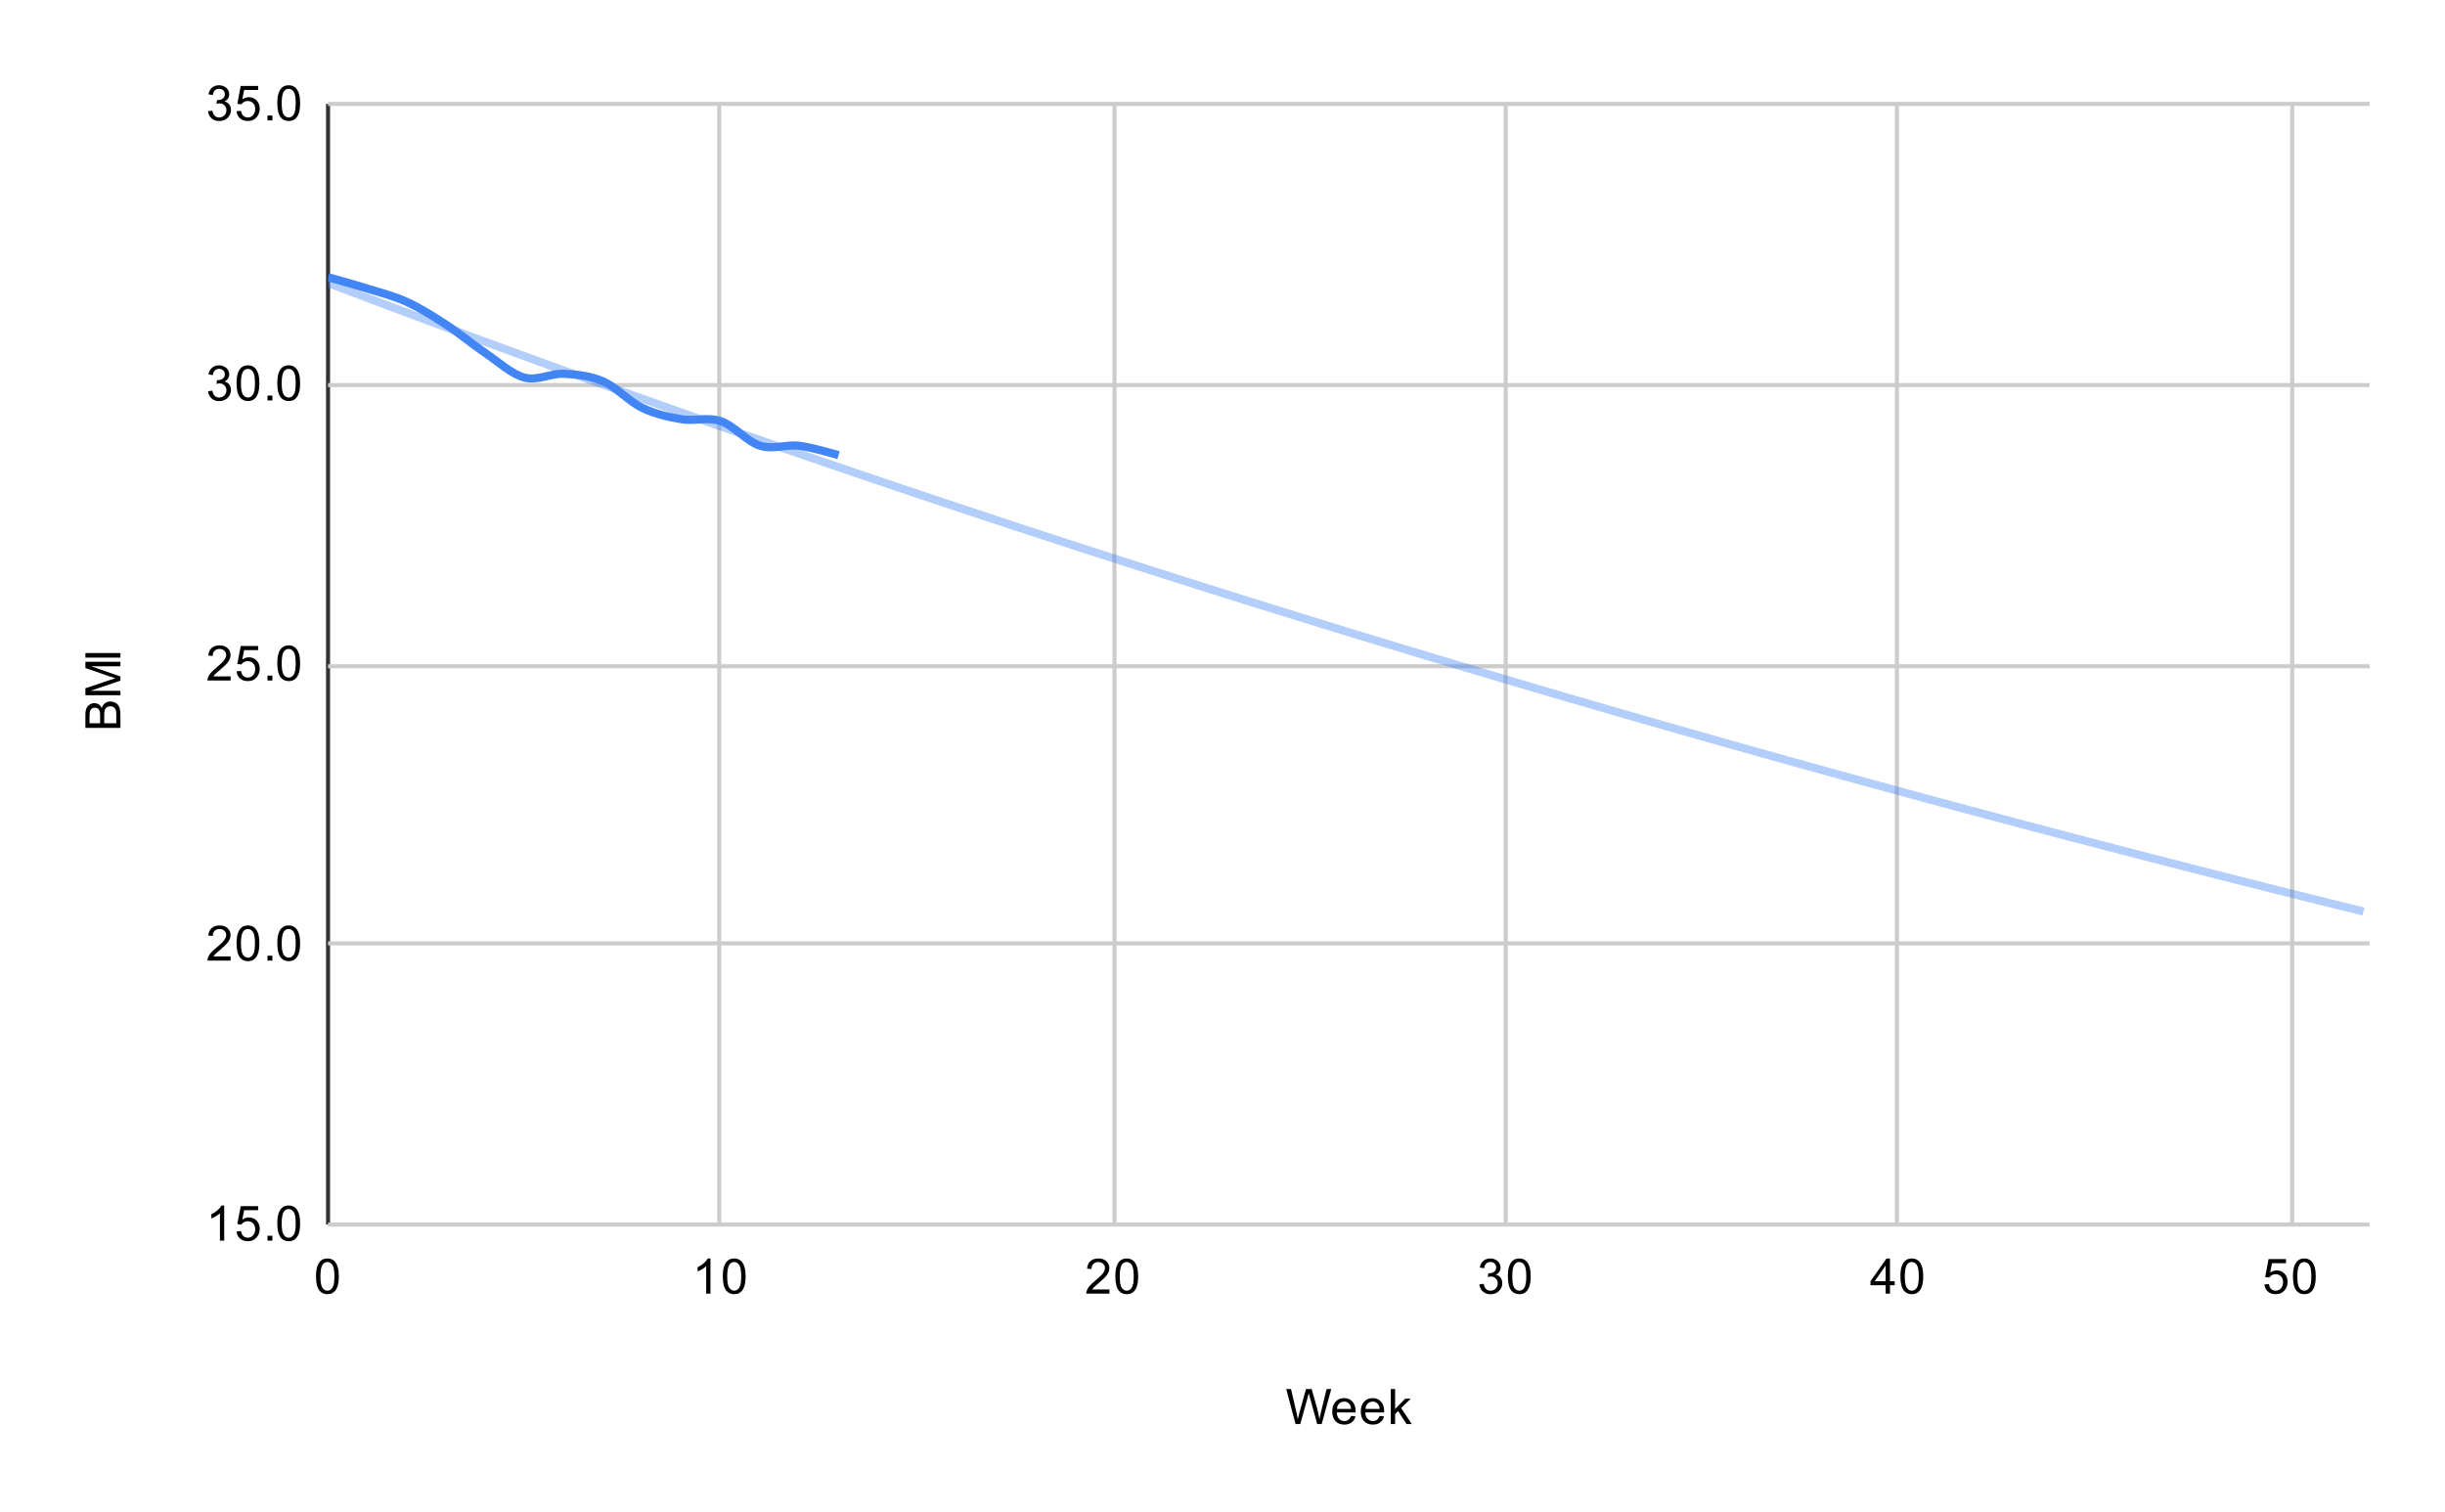
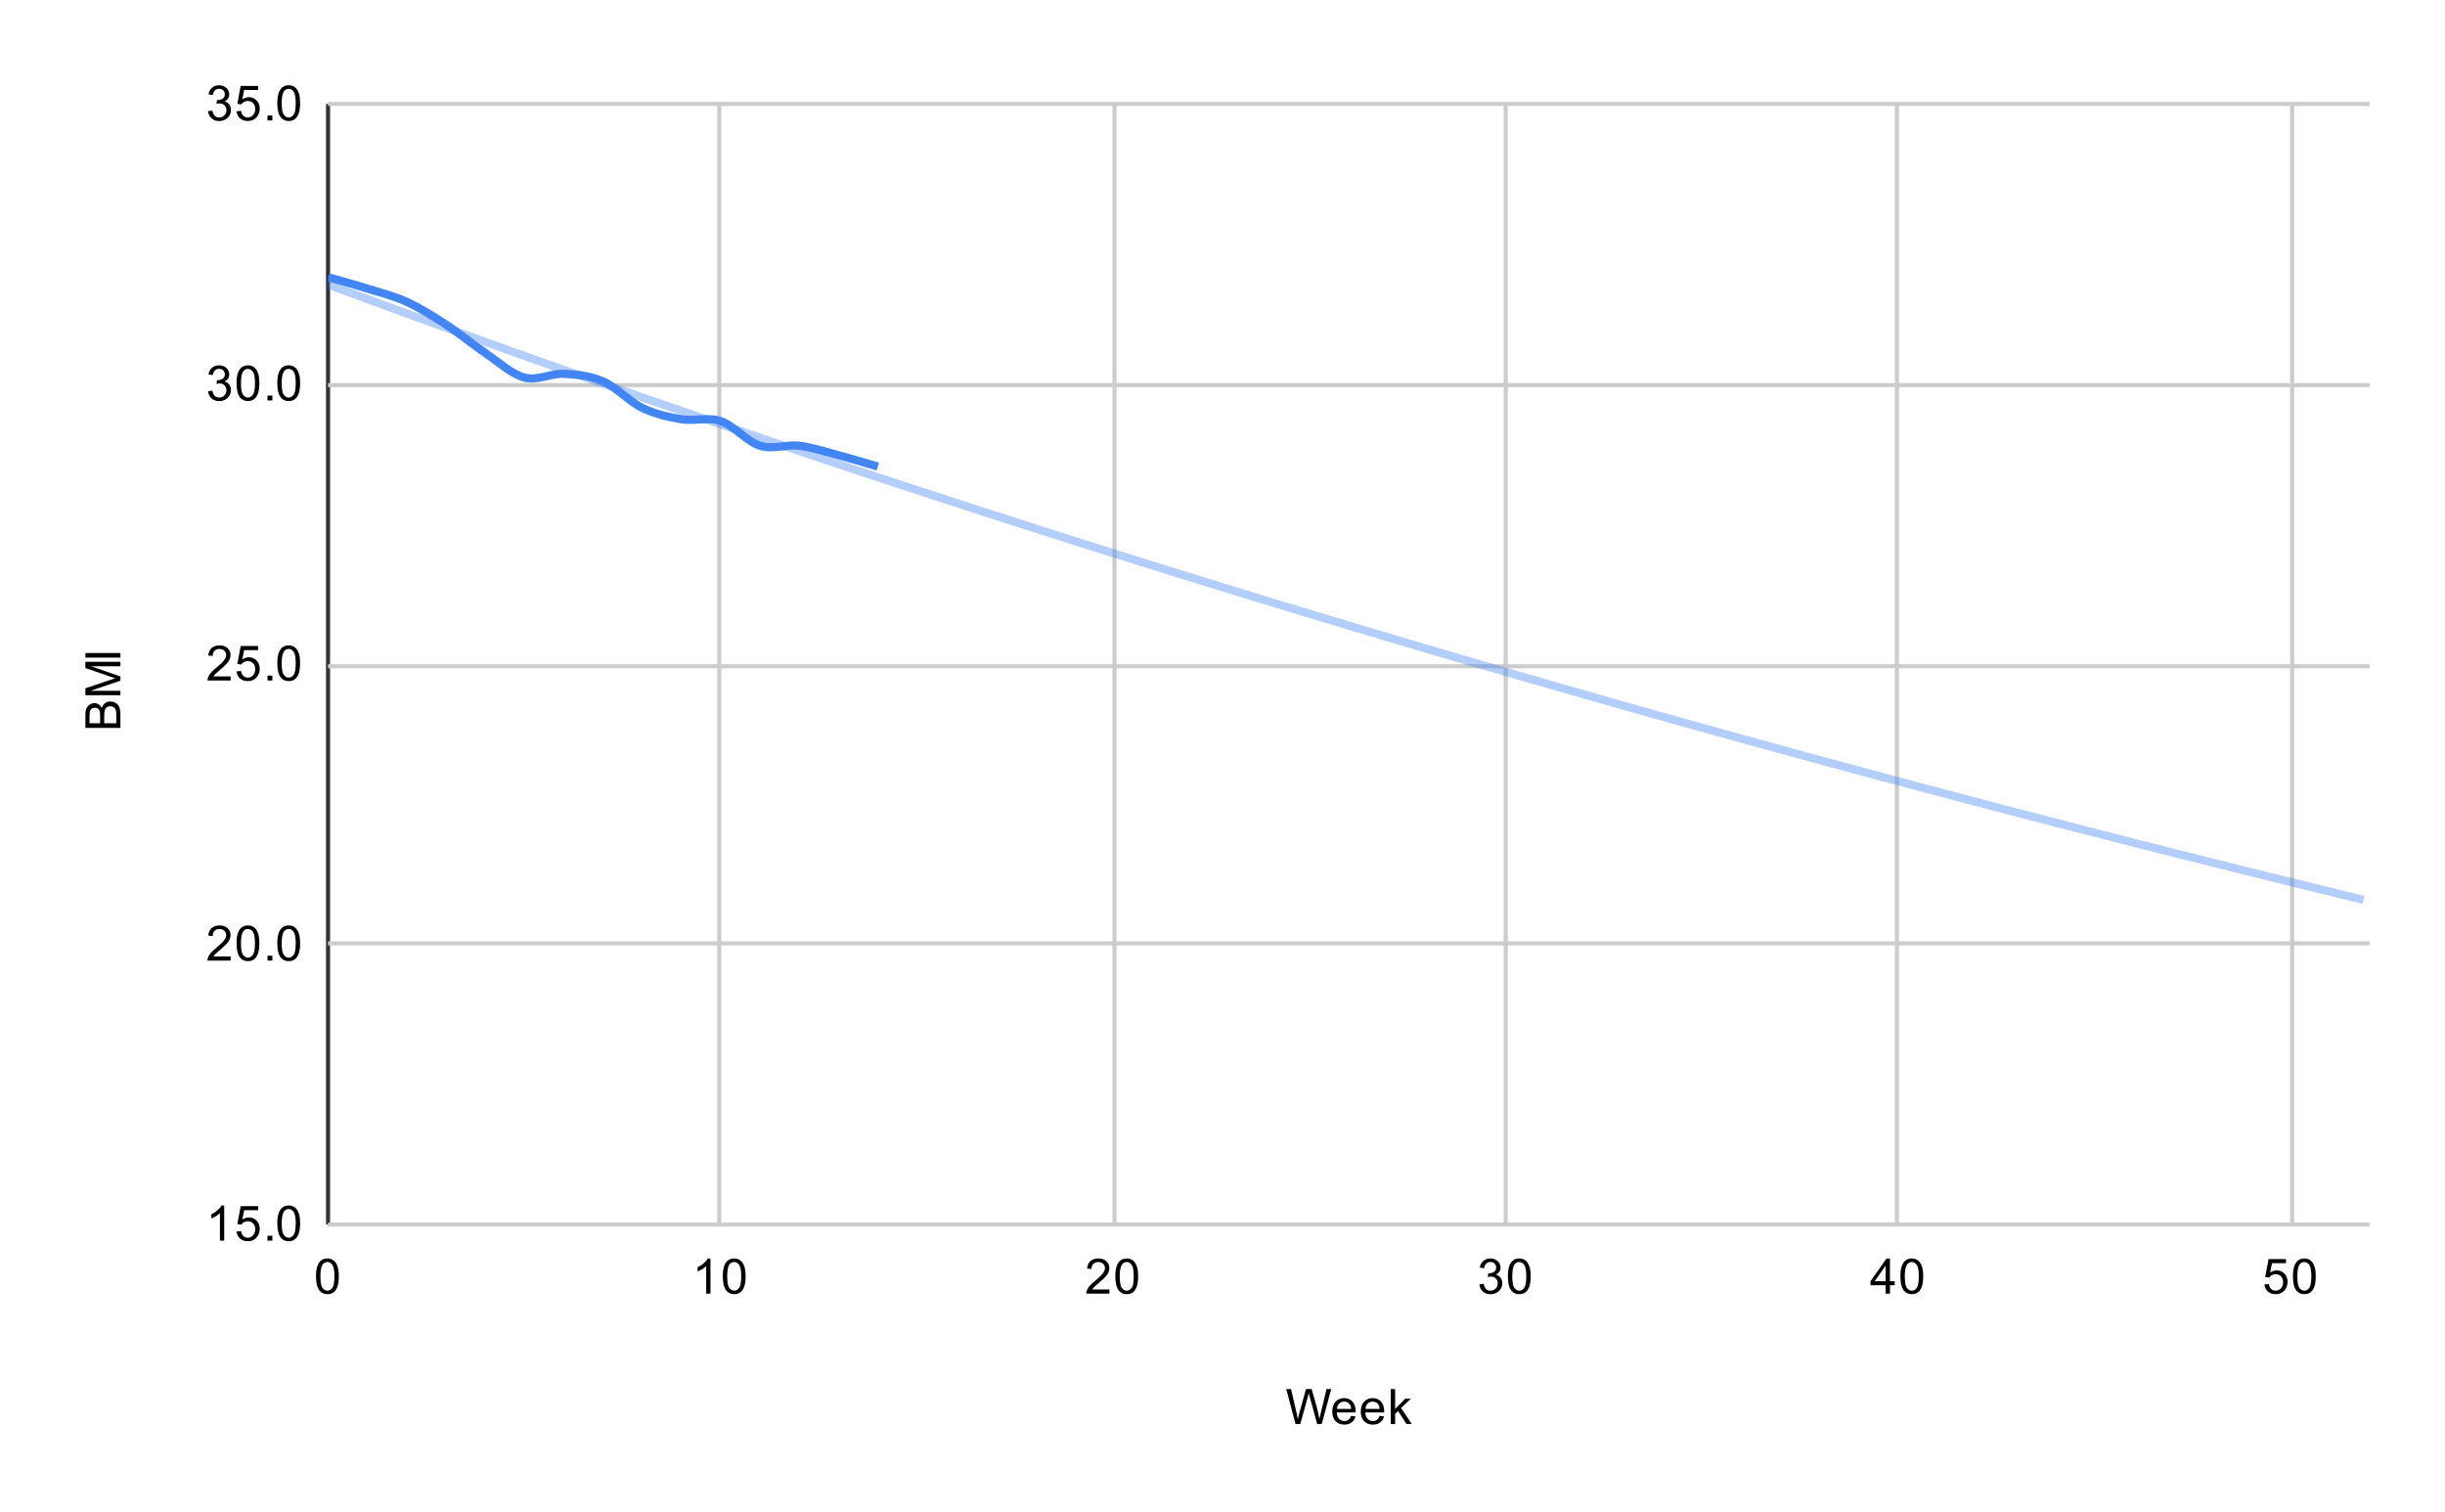
<svg xmlns="http://www.w3.org/2000/svg" version="1.1" viewBox="0.0 0.0 600.0 371.0" fill="none" stroke="none" stroke-linecap="square" stroke-miterlimit="10" width="600" height="371">
  <path fill="#ffffff" d="M0 0L600.0 0L600.0 371.0L0 371.0L0 0Z" fill-rule="nonzero" />
  <path stroke="#333333" stroke-width="1.0" stroke-linecap="butt" d="M80.5 25.5L80.5 300.5" fill-rule="nonzero" />
  <path stroke="#cccccc" stroke-width="1.0" stroke-linecap="butt" d="M176.5 25.5L176.5 300.5" fill-rule="nonzero" />
  <path stroke="#cccccc" stroke-width="1.0" stroke-linecap="butt" d="M273.5 25.5L273.5 300.5" fill-rule="nonzero" />
  <path stroke="#cccccc" stroke-width="1.0" stroke-linecap="butt" d="M369.5 25.5L369.5 300.5" fill-rule="nonzero" />
  <path stroke="#cccccc" stroke-width="1.0" stroke-linecap="butt" d="M465.5 25.5L465.5 300.5" fill-rule="nonzero" />
  <path stroke="#cccccc" stroke-width="1.0" stroke-linecap="butt" d="M562.5 25.5L562.5 300.5" fill-rule="nonzero" />
  <path stroke="#cccccc" stroke-width="1.0" stroke-linecap="butt" d="M80.5 300.5L581.5 300.5" fill-rule="nonzero" />
  <path stroke="#cccccc" stroke-width="1.0" stroke-linecap="butt" d="M80.5 231.5L581.5 231.5" fill-rule="nonzero" />
  <path stroke="#cccccc" stroke-width="1.0" stroke-linecap="butt" d="M80.5 163.5L581.5 163.5" fill-rule="nonzero" />
  <path stroke="#cccccc" stroke-width="1.0" stroke-linecap="butt" d="M80.5 94.5L581.5 94.5" fill-rule="nonzero" />
  <path stroke="#cccccc" stroke-width="1.0" stroke-linecap="butt" d="M80.5 25.5L581.5 25.5" fill-rule="nonzero" />
  <clipPath id="id_0">
    <path d="M80.55 25.55L581.45 25.55L581.45 300.45L80.55 300.45L80.55 25.55Z" clip-rule="nonzero" />
  </clipPath>
-   <path stroke="#4285f4" stroke-width="2.0" stroke-linecap="butt" clip-path="url(#id_0)" d="M80.55 68.034C80.55 68.034 86.972 69.815 90.183 70.822C93.394 71.828 96.604 72.603 99.815 74.074C103.026 75.545 106.237 77.558 109.448 79.649C112.659 81.74 115.87 84.45 119.081 86.618C122.292 88.786 125.503 91.806 128.713 92.658C131.924 93.51 135.135 91.574 138.346 91.729C141.557 91.884 144.768 92.194 147.979 93.587C151.19 94.981 154.401 98.543 157.612 100.092C160.822 101.641 164.033 102.338 167.244 102.88C170.455 103.422 173.666 102.26 176.877 103.344C180.088 104.428 183.299 108.377 186.51 109.384C189.721 110.391 192.931 108.997 196.142 109.384C199.353 109.771 205.775 111.707 205.775 111.707" fill-rule="nonzero" />
-   <path stroke="#4285f4" stroke-width="2.0" stroke-linecap="butt" stroke-opacity="0.4" clip-path="url(#id_0)" d="M0 37.671C0 37.671 2.667 38.759 4.0 39.302C5.333 39.845 6.667 40.387 8.0 40.928C9.333 41.468 10.667 42.008 12.0 42.548C13.333 43.087 14.667 43.625 16.0 44.162C17.333 44.699 18.667 45.235 20.0 45.77C21.333 46.306 22.667 46.84 24.0 47.374C25.333 47.907 26.667 48.44 28.0 48.971C29.333 49.503 30.667 50.033 32.0 50.563C33.333 51.093 34.667 51.622 36.0 52.149C37.333 52.677 38.667 53.204 40.0 53.73C41.333 54.256 42.667 54.782 44.0 55.306C45.333 55.83 46.667 56.353 48.0 56.876C49.333 57.398 50.667 57.92 52.0 58.44C53.333 58.961 54.667 59.48 56.0 59.999C57.333 60.518 58.667 61.036 60.0 61.553C61.333 62.07 62.667 62.586 64.0 63.101C65.333 63.616 66.667 64.13 68.0 64.644C69.333 65.157 70.667 65.67 72.0 66.181C73.333 66.693 74.667 67.203 76.0 67.713C77.333 68.223 78.667 68.732 80.0 69.24C81.333 69.748 82.667 70.255 84.0 70.761C85.333 71.268 86.667 71.773 88.0 72.278C89.333 72.782 90.667 73.286 92.0 73.788C93.333 74.291 94.667 74.793 96.0 75.294C97.333 75.795 98.667 76.295 100.0 76.794C101.333 77.294 102.667 77.792 104.0 78.29C105.333 78.787 106.667 79.284 108.0 79.78C109.333 80.275 110.667 80.77 112.0 81.264C113.333 81.758 114.667 82.252 116.0 82.744C117.333 83.236 118.667 83.728 120.0 84.218C121.333 84.709 122.667 85.199 124.0 85.688C125.333 86.177 126.667 86.665 128.0 87.152C129.333 87.639 130.667 88.126 132.0 88.611C133.333 89.097 134.667 89.581 136.0 90.065C137.333 90.549 138.667 91.032 140.0 91.514C141.333 91.996 142.667 92.478 144.0 92.958C145.333 93.439 146.667 93.918 148.0 94.397C149.333 94.876 150.667 95.354 152.0 95.831C153.333 96.308 154.667 96.785 156.0 97.26C157.333 97.736 158.667 98.21 160.0 98.684C161.333 99.158 162.667 99.631 164.0 100.103C165.333 100.575 166.667 101.047 168.0 101.517C169.333 101.988 170.667 102.457 172.0 102.926C173.333 103.395 174.667 103.863 176.0 104.331C177.333 104.798 178.667 105.264 180.0 105.73C181.333 106.196 182.667 106.66 184.0 107.124C185.333 107.589 186.667 108.052 188.0 108.514C189.333 108.977 190.667 109.438 192.0 109.899C193.333 110.36 194.667 110.82 196.0 111.279C197.333 111.738 198.667 112.197 200.0 112.654C201.333 113.112 202.667 113.569 204.0 114.025C205.333 114.481 206.667 114.936 208.0 115.39C209.333 115.845 210.667 116.298 212.0 116.751C213.333 117.204 214.667 117.656 216.0 118.107C217.333 118.559 218.667 119.009 220.0 119.459C221.333 119.909 222.667 120.357 224.0 120.806C225.333 121.254 226.667 121.701 228.0 122.148C229.333 122.594 230.667 123.04 232.0 123.485C233.333 123.93 234.667 124.374 236.0 124.818C237.333 125.261 238.667 125.704 240.0 126.146C241.333 126.588 242.667 127.029 244.0 127.469C245.333 127.91 246.667 128.349 248.0 128.788C249.333 129.227 250.667 129.665 252.0 130.103C253.333 130.54 254.667 130.977 256.0 131.412C257.333 131.848 258.667 132.283 260.0 132.718C261.333 133.152 262.667 133.585 264.0 134.018C265.333 134.451 266.667 134.883 268.0 135.314C269.333 135.746 270.667 136.176 272.0 136.606C273.333 137.036 274.667 137.465 276.0 137.893C277.333 138.321 278.667 138.749 280.0 139.176C281.333 139.602 282.667 140.029 284.0 140.454C285.333 140.879 286.667 141.304 288.0 141.728C289.333 142.151 290.667 142.575 292.0 142.997C293.333 143.419 294.667 143.841 296.0 144.262C297.333 144.683 298.667 145.103 300.0 145.522C301.333 145.942 302.667 146.36 304.0 146.778C305.333 147.196 306.667 147.614 308.0 148.03C309.333 148.447 310.667 148.862 312.0 149.277C313.333 149.692 314.667 150.107 316.0 150.52C317.333 150.934 318.667 151.347 320.0 151.759C321.333 152.171 322.667 152.583 324.0 152.994C325.333 153.404 326.667 153.814 328.0 154.224C329.333 154.633 330.667 155.042 332.0 155.45C333.333 155.857 334.667 156.265 336.0 156.671C337.333 157.078 338.667 157.483 340.0 157.888C341.333 158.293 342.667 158.698 344.0 159.101C345.333 159.505 346.667 159.908 348.0 160.31C349.333 160.713 350.667 161.114 352.0 161.515C353.333 161.916 354.667 162.316 356.0 162.715C357.333 163.115 358.667 163.514 360.0 163.912C361.333 164.31 362.667 164.707 364.0 165.104C365.333 165.501 366.667 165.897 368.0 166.292C369.333 166.687 370.667 167.082 372.0 167.476C373.333 167.87 374.667 168.263 376.0 168.655C377.333 169.048 378.667 169.44 380.0 169.831C381.333 170.222 382.667 170.613 384.0 171.003C385.333 171.392 386.667 171.782 388.0 172.17C389.333 172.559 390.667 172.946 392.0 173.333C393.333 173.721 394.667 174.107 396.0 174.493C397.333 174.879 398.667 175.264 400.0 175.648C401.333 176.033 402.667 176.416 404.0 176.799C405.333 177.183 406.667 177.565 408.0 177.947C409.333 178.329 410.667 178.71 412.0 179.09C413.333 179.471 414.667 179.85 416.0 180.229C417.333 180.609 418.667 180.987 420.0 181.365C421.333 181.743 422.667 182.12 424.0 182.496C425.333 182.873 426.667 183.249 428.0 183.624C429.333 183.999 430.667 184.373 432.0 184.747C433.333 185.121 434.667 185.494 436.0 185.867C437.333 186.239 438.667 186.611 440.0 186.983C441.333 187.354 442.667 187.725 444.0 188.095C445.333 188.465 446.667 188.834 448.0 189.203C449.333 189.571 450.667 189.939 452.0 190.307C453.333 190.674 454.667 191.041 456.0 191.407C457.333 191.773 458.667 192.139 460.0 192.504C461.333 192.868 462.667 193.233 464.0 193.596C465.333 193.96 466.667 194.323 468.0 194.685C469.333 195.047 470.667 195.409 472.0 195.77C473.333 196.131 474.667 196.492 476.0 196.851C477.333 197.211 478.667 197.57 480.0 197.929C481.333 198.288 482.667 198.645 484.0 199.003C485.333 199.36 486.667 199.717 488.0 200.073C489.333 200.429 490.667 200.784 492.0 201.139C493.333 201.494 494.667 201.848 496.0 202.202C497.333 202.555 498.667 202.908 500.0 203.261C501.333 203.613 502.667 203.965 504.0 204.316C505.333 204.667 506.667 205.018 508.0 205.368C509.333 205.718 510.667 206.067 512.0 206.416C513.333 206.764 514.667 207.112 516.0 207.46C517.333 207.807 518.667 208.154 520.0 208.5C521.333 208.847 522.667 209.192 524.0 209.537C525.333 209.883 526.667 210.227 528.0 210.571C529.333 210.915 530.667 211.258 532.0 211.601C533.333 211.943 534.667 212.286 536.0 212.627C537.333 212.968 538.667 213.309 540.0 213.65C541.333 213.99 542.667 214.33 544.0 214.669C545.333 215.008 546.667 215.346 548.0 215.684C549.333 216.022 550.667 216.36 552.0 216.696C553.333 217.033 554.667 217.369 556.0 217.705C557.333 218.041 558.667 218.375 560.0 218.71C561.333 219.044 562.667 219.378 564.0 219.711C565.333 220.045 566.667 220.377 568.0 220.709C569.333 221.042 570.667 221.373 572.0 221.704C573.333 222.035 574.667 222.365 576.0 222.695C577.333 223.025 580.0 223.683 580.0 223.683" fill-rule="nonzero" />
+   <path stroke="#4285f4" stroke-width="2.0" stroke-linecap="butt" clip-path="url(#id_0)" d="M80.55 68.034C80.55 68.034 86.972 69.815 90.183 70.822C93.394 71.828 96.604 72.603 99.815 74.074C103.026 75.545 106.237 77.558 109.448 79.649C112.659 81.74 115.87 84.45 119.081 86.618C122.292 88.786 125.503 91.806 128.713 92.658C131.924 93.51 135.135 91.574 138.346 91.729C141.557 91.884 144.768 92.194 147.979 93.587C151.19 94.981 154.401 98.543 157.612 100.092C160.822 101.641 164.033 102.338 167.244 102.88C170.455 103.422 173.666 102.26 176.877 103.344C180.088 104.428 183.299 108.377 186.51 109.384C189.721 110.391 192.931 108.997 196.142 109.384C199.353 109.771 202.564 110.855 205.775 111.707C208.986 112.559 215.408 114.495 215.408 114.495" fill-rule="nonzero" />
+   <path stroke="#4285f4" stroke-width="2.0" stroke-linecap="butt" stroke-opacity="0.4" clip-path="url(#id_0)" d="M0 38.918C0 38.918 2.667 39.976 4.0 40.504C5.333 41.032 6.667 41.559 8.0 42.085C9.333 42.611 10.667 43.136 12.0 43.66C13.333 44.184 14.667 44.707 16.0 45.23C17.333 45.752 18.667 46.274 20.0 46.794C21.333 47.315 22.667 47.835 24.0 48.354C25.333 48.872 26.667 49.39 28.0 49.908C29.333 50.425 30.667 50.941 32.0 51.456C33.333 51.972 34.667 52.486 36.0 53C37.333 53.513 38.667 54.026 40.0 54.538C41.333 55.05 42.667 55.561 44.0 56.071C45.333 56.581 46.667 57.09 48.0 57.599C49.333 58.107 50.667 58.615 52.0 59.121C53.333 59.628 54.667 60.134 56.0 60.639C57.333 61.144 58.667 61.648 60.0 62.151C61.333 62.655 62.667 63.157 64.0 63.658C65.333 64.16 66.667 64.661 68.0 65.161C69.333 65.66 70.667 66.159 72.0 66.658C73.333 67.156 74.667 67.653 76.0 68.15C77.333 68.646 78.667 69.142 80.0 69.636C81.333 70.131 82.667 70.625 84.0 71.118C85.333 71.611 86.667 72.104 88.0 72.595C89.333 73.086 90.667 73.577 92.0 74.067C93.333 74.557 94.667 75.045 96.0 75.534C97.333 76.022 98.667 76.509 100.0 76.995C101.333 77.482 102.667 77.967 104.0 78.452C105.333 78.937 106.667 79.421 108.0 79.904C109.333 80.387 110.667 80.87 112.0 81.351C113.333 81.833 114.667 82.313 116.0 82.793C117.333 83.273 118.667 83.752 120.0 84.23C121.333 84.709 122.667 85.186 124.0 85.663C125.333 86.139 126.667 86.615 128.0 87.09C129.333 87.565 130.667 88.04 132.0 88.513C133.333 88.986 134.667 89.459 136.0 89.931C137.333 90.403 138.667 90.874 140.0 91.344C141.333 91.814 142.667 92.283 144.0 92.752C145.333 93.221 146.667 93.688 148.0 94.155C149.333 94.622 150.667 95.089 152.0 95.554C153.333 96.02 154.667 96.484 156.0 96.948C157.333 97.412 158.667 97.875 160.0 98.337C161.333 98.8 162.667 99.261 164.0 99.722C165.333 100.182 166.667 100.642 168.0 101.102C169.333 101.561 170.667 102.019 172.0 102.477C173.333 102.934 174.667 103.391 176.0 103.847C177.333 104.303 178.667 104.758 180.0 105.213C181.333 105.667 182.667 106.121 184.0 106.574C185.333 107.027 186.667 107.479 188.0 107.931C189.333 108.382 190.667 108.833 192.0 109.283C193.333 109.733 194.667 110.182 196.0 110.63C197.333 111.078 198.667 111.526 200.0 111.973C201.333 112.42 202.667 112.866 204.0 113.311C205.333 113.756 206.667 114.201 208.0 114.645C209.333 115.089 210.667 115.532 212.0 115.974C213.333 116.416 214.667 116.858 216.0 117.299C217.333 117.74 218.667 118.18 220.0 118.619C221.333 119.058 222.667 119.497 224.0 119.935C225.333 120.372 226.667 120.81 228.0 121.246C229.333 121.682 230.667 122.118 232.0 122.553C233.333 122.988 234.667 123.422 236.0 123.855C237.333 124.288 238.667 124.721 240.0 125.153C241.333 125.585 242.667 126.016 244.0 126.447C245.333 126.877 246.667 127.307 248.0 127.736C249.333 128.165 250.667 128.593 252.0 129.021C253.333 129.448 254.667 129.875 256.0 130.301C257.333 130.727 258.667 131.153 260.0 131.577C261.333 132.002 262.667 132.426 264.0 132.849C265.333 133.272 266.667 133.695 268.0 134.116C269.333 134.538 270.667 134.959 272.0 135.38C273.333 135.8 274.667 136.22 276.0 136.638C277.333 137.057 278.667 137.476 280.0 137.893C281.333 138.311 282.667 138.727 284.0 139.143C285.333 139.56 286.667 139.975 288.0 140.39C289.333 140.804 290.667 141.218 292.0 141.631C293.333 142.045 294.667 142.457 296.0 142.869C297.333 143.281 298.667 143.692 300.0 144.103C301.333 144.513 302.667 144.923 304.0 145.332C305.333 145.741 306.667 146.149 308.0 146.557C309.333 146.965 310.667 147.372 312.0 147.778C313.333 148.184 314.667 148.59 316.0 148.995C317.333 149.4 318.667 149.804 320.0 150.208C321.333 150.611 322.667 151.014 324.0 151.416C325.333 151.818 326.667 152.22 328.0 152.621C329.333 153.022 330.667 153.422 332.0 153.821C333.333 154.221 334.667 154.619 336.0 155.018C337.333 155.416 338.667 155.813 340.0 156.21C341.333 156.607 342.667 157.003 344.0 157.398C345.333 157.793 346.667 158.188 348.0 158.582C349.333 158.976 350.667 159.37 352.0 159.763C353.333 160.155 354.667 160.547 356.0 160.939C357.333 161.33 358.667 161.721 360.0 162.111C361.333 162.501 362.667 162.89 364.0 163.279C365.333 163.668 366.667 164.056 368.0 164.443C369.333 164.831 370.667 165.218 372.0 165.604C373.333 165.99 374.667 166.375 376.0 166.76C377.333 167.145 378.667 167.529 380.0 167.913C381.333 168.296 382.667 168.679 384.0 169.061C385.333 169.443 386.667 169.825 388.0 170.206C389.333 170.587 390.667 170.967 392.0 171.347C393.333 171.726 394.667 172.105 396.0 172.484C397.333 172.862 398.667 173.24 400.0 173.617C401.333 173.994 402.667 174.37 404.0 174.746C405.333 175.122 406.667 175.497 408.0 175.871C409.333 176.246 410.667 176.62 412.0 176.993C413.333 177.366 414.667 177.739 416.0 178.111C417.333 178.483 418.667 178.854 420.0 179.225C421.333 179.595 422.667 179.965 424.0 180.335C425.333 180.704 426.667 181.073 428.0 181.441C429.333 181.81 430.667 182.177 432.0 182.544C433.333 182.911 434.667 183.277 436.0 183.643C437.333 184.009 438.667 184.374 440.0 184.738C441.333 185.103 442.667 185.466 444.0 185.83C445.333 186.193 446.667 186.556 448.0 186.918C449.333 187.28 450.667 187.641 452.0 188.002C453.333 188.362 454.667 188.723 456.0 189.082C457.333 189.442 458.667 189.801 460.0 190.159C461.333 190.517 462.667 190.875 464.0 191.232C465.333 191.589 466.667 191.946 468.0 192.301C469.333 192.657 470.667 193.013 472.0 193.367C473.333 193.722 474.667 194.076 476.0 194.43C477.333 194.783 478.667 195.136 480.0 195.488C481.333 195.841 482.667 196.192 484.0 196.543C485.333 196.894 486.667 197.245 488.0 197.595C489.333 197.945 490.667 198.294 492.0 198.643C493.333 198.991 494.667 199.34 496.0 199.687C497.333 200.035 498.667 200.382 500.0 200.728C501.333 201.074 502.667 201.42 504.0 201.765C505.333 202.11 506.667 202.455 508.0 202.799C509.333 203.143 510.667 203.486 512.0 203.829C513.333 204.172 514.667 204.514 516.0 204.856C517.333 205.198 518.667 205.539 520.0 205.879C521.333 206.22 522.667 206.56 524.0 206.899C525.333 207.238 526.667 207.577 528.0 207.916C529.333 208.254 530.667 208.591 532.0 208.928C533.333 209.265 534.667 209.602 536.0 209.938C537.333 210.274 538.667 210.609 540.0 210.944C541.333 211.279 542.667 211.613 544.0 211.947C545.333 212.28 546.667 212.613 548.0 212.946C549.333 213.278 550.667 213.61 552.0 213.942C553.333 214.273 554.667 214.604 556.0 214.934C557.333 215.264 558.667 215.594 560.0 215.923C561.333 216.252 562.667 216.581 564.0 216.909C565.333 217.237 566.667 217.565 568.0 217.892C569.333 218.218 570.667 218.545 572.0 218.871C573.333 219.196 574.667 219.522 576.0 219.846C577.333 220.171 580.0 220.819 580.0 220.819" fill-rule="nonzero" />
  <path fill="#000000" fill-opacity="0.0" clip-path="url(#id_0)" d="M83.55 68.034C83.55 69.691 82.207 71.034 80.55 71.034C78.893 71.034 77.55 69.691 77.55 68.034C77.55 66.377 78.893 65.034 80.55 65.034C82.207 65.034 83.55 66.377 83.55 68.034Z" fill-rule="nonzero" />
  <path fill="#000000" fill-opacity="0.0" clip-path="url(#id_0)" d="M93.183 70.822C93.183 72.478 91.84 73.822 90.183 73.822C88.526 73.822 87.183 72.478 87.183 70.822C87.183 69.165 88.526 67.822 90.183 67.822C91.84 67.822 93.183 69.165 93.183 70.822Z" fill-rule="nonzero" />
  <path fill="#000000" fill-opacity="0.0" clip-path="url(#id_0)" d="M102.815 74.074C102.815 75.731 101.472 77.074 99.815 77.074C98.159 77.074 96.815 75.731 96.815 74.074C96.815 72.417 98.159 71.074 99.815 71.074C101.472 71.074 102.815 72.417 102.815 74.074Z" fill-rule="nonzero" />
  <path fill="#000000" fill-opacity="0.0" clip-path="url(#id_0)" d="M112.448 79.649C112.448 81.306 111.105 82.649 109.448 82.649C107.791 82.649 106.448 81.306 106.448 79.649C106.448 77.992 107.791 76.649 109.448 76.649C111.105 76.649 112.448 77.992 112.448 79.649Z" fill-rule="nonzero" />
  <path fill="#000000" fill-opacity="0.0" clip-path="url(#id_0)" d="M122.081 86.618C122.081 88.275 120.738 89.618 119.081 89.618C117.424 89.618 116.081 88.275 116.081 86.618C116.081 84.961 117.424 83.618 119.081 83.618C120.738 83.618 122.081 84.961 122.081 86.618Z" fill-rule="nonzero" />
  <path fill="#000000" fill-opacity="0.0" clip-path="url(#id_0)" d="M131.713 92.658C131.713 94.315 130.37 95.658 128.713 95.658C127.057 95.658 125.713 94.315 125.713 92.658C125.713 91.001 127.057 89.658 128.713 89.658C130.37 89.658 131.713 91.001 131.713 92.658Z" fill-rule="nonzero" />
  <path fill="#000000" fill-opacity="0.0" clip-path="url(#id_0)" d="M141.346 91.729C141.346 93.386 140.003 94.729 138.346 94.729C136.689 94.729 135.346 93.386 135.346 91.729C135.346 90.072 136.689 88.729 138.346 88.729C140.003 88.729 141.346 90.072 141.346 91.729Z" fill-rule="nonzero" />
  <path fill="#000000" fill-opacity="0.0" clip-path="url(#id_0)" d="M150.979 93.587C150.979 95.244 149.636 96.587 147.979 96.587C146.322 96.587 144.979 95.244 144.979 93.587C144.979 91.931 146.322 90.587 147.979 90.587C149.636 90.587 150.979 91.931 150.979 93.587Z" fill-rule="nonzero" />
  <path fill="#000000" fill-opacity="0.0" clip-path="url(#id_0)" d="M160.612 100.092C160.612 101.749 159.268 103.092 157.612 103.092C155.955 103.092 154.612 101.749 154.612 100.092C154.612 98.435 155.955 97.092 157.612 97.092C159.268 97.092 160.612 98.435 160.612 100.092Z" fill-rule="nonzero" />
  <path fill="#000000" fill-opacity="0.0" clip-path="url(#id_0)" d="M170.244 102.88C170.244 104.536 168.901 105.88 167.244 105.88C165.587 105.88 164.244 104.536 164.244 102.88C164.244 101.223 165.587 99.88 167.244 99.88C168.901 99.88 170.244 101.223 170.244 102.88Z" fill-rule="nonzero" />
  <path fill="#000000" fill-opacity="0.0" clip-path="url(#id_0)" d="M179.877 103.344C179.877 105.001 178.534 106.344 176.877 106.344C175.22 106.344 173.877 105.001 173.877 103.344C173.877 101.687 175.22 100.344 176.877 100.344C178.534 100.344 179.877 101.687 179.877 103.344Z" fill-rule="nonzero" />
  <path fill="#000000" fill-opacity="0.0" clip-path="url(#id_0)" d="M189.51 109.384C189.51 111.041 188.166 112.384 186.51 112.384C184.853 112.384 183.51 111.041 183.51 109.384C183.51 107.727 184.853 106.384 186.51 106.384C188.166 106.384 189.51 107.727 189.51 109.384Z" fill-rule="nonzero" />
  <path fill="#000000" fill-opacity="0.0" clip-path="url(#id_0)" d="M199.142 109.384C199.142 111.041 197.799 112.384 196.142 112.384C194.485 112.384 193.142 111.041 193.142 109.384C193.142 107.727 194.485 106.384 196.142 106.384C197.799 106.384 199.142 107.727 199.142 109.384Z" fill-rule="nonzero" />
  <path fill="#000000" fill-opacity="0.0" clip-path="url(#id_0)" d="M208.775 111.707C208.775 113.364 207.432 114.707 205.775 114.707C204.118 114.707 202.775 113.364 202.775 111.707C202.775 110.05 204.118 108.707 205.775 108.707C207.432 108.707 208.775 110.05 208.775 111.707Z" fill-rule="nonzero" />
+   <path fill="#000000" fill-opacity="0.0" clip-path="url(#id_0)" d="M218.408 114.495C218.408 116.152 217.065 117.495 215.408 117.495C213.751 117.495 212.408 116.152 212.408 114.495C212.408 112.838 213.751 111.495 215.408 111.495C217.065 111.495 218.408 112.838 218.408 114.495Z" fill-rule="nonzero" />
  <path fill="#000000" d="M317.922 349.45L315.641 340.856L316.812 340.856L318.125 346.497Q318.328 347.372 318.484 348.247Q318.812 346.872 318.875 346.653L320.5 340.856L321.875 340.856L323.109 345.2Q323.562 346.825 323.781 348.247Q323.938 347.434 324.203 346.372L325.547 340.856L326.688 340.856L324.344 349.45L323.234 349.45L321.438 342.903Q321.203 342.091 321.156 341.903Q321.031 342.481 320.906 342.903L319.094 349.45L317.922 349.45ZM331.547 347.45L332.641 347.575Q332.391 348.528 331.688 349.059Q330.984 349.591 329.906 349.591Q328.547 349.591 327.734 348.747Q326.938 347.903 326.938 346.387Q326.938 344.825 327.75 343.966Q328.562 343.091 329.844 343.091Q331.094 343.091 331.875 343.934Q332.672 344.778 332.672 346.325Q332.672 346.419 332.672 346.606L328.031 346.606Q328.094 347.637 328.609 348.184Q329.125 348.716 329.906 348.716Q330.484 348.716 330.891 348.419Q331.312 348.106 331.547 347.45ZM328.094 345.747L331.562 345.747Q331.5 344.95 331.172 344.559Q330.656 343.95 329.859 343.95Q329.125 343.95 328.625 344.434Q328.141 344.919 328.094 345.747ZM338.547 347.45L339.641 347.575Q339.391 348.528 338.688 349.059Q337.984 349.591 336.906 349.591Q335.547 349.591 334.734 348.747Q333.938 347.903 333.938 346.387Q333.938 344.825 334.75 343.966Q335.562 343.091 336.844 343.091Q338.094 343.091 338.875 343.934Q339.672 344.778 339.672 346.325Q339.672 346.419 339.672 346.606L335.031 346.606Q335.094 347.637 335.609 348.184Q336.125 348.716 336.906 348.716Q337.484 348.716 337.891 348.419Q338.312 348.106 338.547 347.45ZM335.094 345.747L338.562 345.747Q338.5 344.95 338.172 344.559Q337.656 343.95 336.859 343.95Q336.125 343.95 335.625 344.434Q335.141 344.919 335.094 345.747ZM341.297 349.45L341.297 340.856L342.359 340.856L342.359 345.762L344.844 343.231L346.219 343.231L343.828 345.528L346.453 349.45L345.156 349.45L343.094 346.262L342.359 346.981L342.359 349.45L341.297 349.45Z" fill-rule="nonzero" />
  <path fill="#000000" d="M29.55 178.625L20.956 178.625L20.956 175.391Q20.956 174.406 21.222 173.812Q21.488 173.219 22.034 172.891Q22.566 172.547 23.159 172.547Q23.706 172.547 24.191 172.844Q24.675 173.141 24.972 173.75Q25.206 172.969 25.769 172.562Q26.316 172.141 27.066 172.141Q27.659 172.141 28.191 172.391Q28.706 172.641 28.988 173.016Q29.269 173.391 29.409 173.969Q29.55 174.531 29.55 175.344L29.55 178.625ZM24.566 177.484L24.566 175.625Q24.566 174.875 24.472 174.547Q24.347 174.109 24.05 173.891Q23.738 173.672 23.284 173.672Q22.863 173.672 22.534 173.875Q22.206 174.078 22.097 174.469Q21.972 174.844 21.972 175.766L21.972 177.484L24.566 177.484ZM28.534 177.484L28.534 175.344Q28.534 174.797 28.488 174.578Q28.425 174.172 28.269 173.922Q28.097 173.656 27.784 173.484Q27.472 173.312 27.066 173.312Q26.581 173.312 26.222 173.562Q25.863 173.797 25.722 174.234Q25.581 174.672 25.581 175.5L25.581 177.484L28.534 177.484ZM29.55 170.609L20.956 170.609L20.956 168.891L27.034 166.859Q27.894 166.578 28.316 166.453Q27.847 166.312 26.941 166.0L20.956 163.938L20.956 162.406L29.55 162.406L29.55 163.5L22.363 163.5L29.55 166.0L29.55 167.031L22.238 169.516L29.55 169.516L29.55 170.609ZM29.55 161.375L20.956 161.375L20.956 160.25L29.55 160.25L29.55 161.375Z" fill-rule="nonzero" />
  <path fill="#000000" d="M55.019 304.45L53.972 304.45L53.972 297.731Q53.581 298.091 52.956 298.466Q52.347 298.825 51.862 298.997L51.862 297.981Q52.737 297.559 53.394 296.981Q54.066 296.387 54.347 295.825L55.019 295.825L55.019 304.45ZM58.05 302.2L59.159 302.106Q59.284 302.919 59.722 303.325Q60.175 303.731 60.816 303.731Q61.566 303.731 62.097 303.153Q62.628 302.575 62.628 301.637Q62.628 300.731 62.112 300.216Q61.612 299.684 60.784 299.684Q60.284 299.684 59.862 299.919Q59.456 300.153 59.222 300.512L58.237 300.387L59.066 295.981L63.347 295.981L63.347 296.981L59.909 296.981L59.456 299.294Q60.222 298.747 61.066 298.747Q62.191 298.747 62.956 299.528Q63.737 300.309 63.737 301.544Q63.737 302.7 63.066 303.559Q62.237 304.591 60.816 304.591Q59.644 304.591 58.894 303.934Q58.159 303.278 58.05 302.2ZM65.644 304.45L65.644 303.247L66.847 303.247L66.847 304.45L65.644 304.45ZM68.05 300.216Q68.05 298.684 68.362 297.762Q68.675 296.825 69.284 296.325Q69.909 295.825 70.847 295.825Q71.534 295.825 72.05 296.106Q72.581 296.387 72.925 296.919Q73.269 297.434 73.456 298.184Q73.644 298.934 73.644 300.216Q73.644 301.731 73.331 302.653Q73.034 303.575 72.409 304.091Q71.8 304.591 70.847 304.591Q69.612 304.591 68.894 303.7Q68.05 302.637 68.05 300.216ZM69.128 300.216Q69.128 302.325 69.628 303.028Q70.128 303.731 70.847 303.731Q71.581 303.731 72.066 303.028Q72.566 302.325 72.566 300.216Q72.566 298.091 72.066 297.403Q71.581 296.7 70.831 296.7Q70.112 296.7 69.675 297.309Q69.128 298.091 69.128 300.216Z" fill-rule="nonzero" />
  <path fill="#000000" d="M56.597 234.709L56.597 235.725L50.909 235.725Q50.909 235.35 51.034 234.991Q51.253 234.412 51.722 233.85Q52.206 233.287 53.112 232.553Q54.519 231.397 55.003 230.725Q55.503 230.053 55.503 229.459Q55.503 228.834 55.05 228.412Q54.597 227.975 53.878 227.975Q53.112 227.975 52.659 228.428Q52.206 228.881 52.191 229.694L51.112 229.584Q51.222 228.366 51.941 227.741Q52.675 227.1 53.909 227.1Q55.144 227.1 55.862 227.787Q56.581 228.475 56.581 229.491Q56.581 230.006 56.362 230.506Q56.159 230.991 55.659 231.553Q55.175 232.1 54.05 233.053Q53.097 233.85 52.816 234.147Q52.55 234.428 52.378 234.709L56.597 234.709ZM58.05 231.491Q58.05 229.959 58.362 229.037Q58.675 228.1 59.284 227.6Q59.909 227.1 60.847 227.1Q61.534 227.1 62.05 227.381Q62.581 227.662 62.925 228.194Q63.269 228.709 63.456 229.459Q63.644 230.209 63.644 231.491Q63.644 233.006 63.331 233.928Q63.034 234.85 62.409 235.366Q61.8 235.866 60.847 235.866Q59.612 235.866 58.894 234.975Q58.05 233.912 58.05 231.491ZM59.128 231.491Q59.128 233.6 59.628 234.303Q60.128 235.006 60.847 235.006Q61.581 235.006 62.066 234.303Q62.566 233.6 62.566 231.491Q62.566 229.366 62.066 228.678Q61.581 227.975 60.831 227.975Q60.112 227.975 59.675 228.584Q59.128 229.366 59.128 231.491ZM65.644 235.725L65.644 234.522L66.847 234.522L66.847 235.725L65.644 235.725ZM68.05 231.491Q68.05 229.959 68.362 229.037Q68.675 228.1 69.284 227.6Q69.909 227.1 70.847 227.1Q71.534 227.1 72.05 227.381Q72.581 227.662 72.925 228.194Q73.269 228.709 73.456 229.459Q73.644 230.209 73.644 231.491Q73.644 233.006 73.331 233.928Q73.034 234.85 72.409 235.366Q71.8 235.866 70.847 235.866Q69.612 235.866 68.894 234.975Q68.05 233.912 68.05 231.491ZM69.128 231.491Q69.128 233.6 69.628 234.303Q70.128 235.006 70.847 235.006Q71.581 235.006 72.066 234.303Q72.566 233.6 72.566 231.491Q72.566 229.366 72.066 228.678Q71.581 227.975 70.831 227.975Q70.112 227.975 69.675 228.584Q69.128 229.366 69.128 231.491Z" fill-rule="nonzero" />
  <path fill="#000000" d="M56.597 165.984L56.597 167.0L50.909 167.0Q50.909 166.625 51.034 166.266Q51.253 165.688 51.722 165.125Q52.206 164.562 53.112 163.828Q54.519 162.672 55.003 162.0Q55.503 161.328 55.503 160.734Q55.503 160.109 55.05 159.688Q54.597 159.25 53.878 159.25Q53.112 159.25 52.659 159.703Q52.206 160.156 52.191 160.969L51.112 160.859Q51.222 159.641 51.941 159.016Q52.675 158.375 53.909 158.375Q55.144 158.375 55.862 159.062Q56.581 159.75 56.581 160.766Q56.581 161.281 56.362 161.781Q56.159 162.266 55.659 162.828Q55.175 163.375 54.05 164.328Q53.097 165.125 52.816 165.422Q52.55 165.703 52.378 165.984L56.597 165.984ZM58.05 164.75L59.159 164.656Q59.284 165.469 59.722 165.875Q60.175 166.281 60.816 166.281Q61.566 166.281 62.097 165.703Q62.628 165.125 62.628 164.188Q62.628 163.281 62.112 162.766Q61.612 162.234 60.784 162.234Q60.284 162.234 59.862 162.469Q59.456 162.703 59.222 163.062L58.237 162.938L59.066 158.531L63.347 158.531L63.347 159.531L59.909 159.531L59.456 161.844Q60.222 161.297 61.066 161.297Q62.191 161.297 62.956 162.078Q63.737 162.859 63.737 164.094Q63.737 165.25 63.066 166.109Q62.237 167.141 60.816 167.141Q59.644 167.141 58.894 166.484Q58.159 165.828 58.05 164.75ZM65.644 167.0L65.644 165.797L66.847 165.797L66.847 167.0L65.644 167.0ZM68.05 162.766Q68.05 161.234 68.362 160.312Q68.675 159.375 69.284 158.875Q69.909 158.375 70.847 158.375Q71.534 158.375 72.05 158.656Q72.581 158.938 72.925 159.469Q73.269 159.984 73.456 160.734Q73.644 161.484 73.644 162.766Q73.644 164.281 73.331 165.203Q73.034 166.125 72.409 166.641Q71.8 167.141 70.847 167.141Q69.612 167.141 68.894 166.25Q68.05 165.188 68.05 162.766ZM69.128 162.766Q69.128 164.875 69.628 165.578Q70.128 166.281 70.847 166.281Q71.581 166.281 72.066 165.578Q72.566 164.875 72.566 162.766Q72.566 160.641 72.066 159.953Q71.581 159.25 70.831 159.25Q70.112 159.25 69.675 159.859Q69.128 160.641 69.128 162.766Z" fill-rule="nonzero" />
  <path fill="#000000" d="M51.05 96.009L52.112 95.869Q52.284 96.759 52.722 97.166Q53.159 97.556 53.784 97.556Q54.534 97.556 55.05 97.041Q55.566 96.525 55.566 95.759Q55.566 95.041 55.081 94.572Q54.612 94.088 53.878 94.088Q53.581 94.088 53.128 94.213L53.253 93.275Q53.362 93.291 53.425 93.291Q54.097 93.291 54.628 92.947Q55.175 92.588 55.175 91.853Q55.175 91.275 54.784 90.9Q54.394 90.509 53.769 90.509Q53.159 90.509 52.737 90.9Q52.331 91.291 52.222 92.056L51.159 91.869Q51.347 90.822 52.034 90.244Q52.722 89.65 53.737 89.65Q54.441 89.65 55.034 89.963Q55.628 90.259 55.941 90.775Q56.253 91.291 56.253 91.884Q56.253 92.431 55.956 92.9Q55.659 93.353 55.081 93.619Q55.831 93.791 56.253 94.353Q56.675 94.9 56.675 95.744Q56.675 96.869 55.847 97.65Q55.034 98.431 53.784 98.431Q52.659 98.431 51.909 97.759Q51.159 97.072 51.05 96.009ZM58.05 94.041Q58.05 92.509 58.362 91.588Q58.675 90.65 59.284 90.15Q59.909 89.65 60.847 89.65Q61.534 89.65 62.05 89.931Q62.581 90.213 62.925 90.744Q63.269 91.259 63.456 92.009Q63.644 92.759 63.644 94.041Q63.644 95.556 63.331 96.478Q63.034 97.4 62.409 97.916Q61.8 98.416 60.847 98.416Q59.612 98.416 58.894 97.525Q58.05 96.463 58.05 94.041ZM59.128 94.041Q59.128 96.15 59.628 96.853Q60.128 97.556 60.847 97.556Q61.581 97.556 62.066 96.853Q62.566 96.15 62.566 94.041Q62.566 91.916 62.066 91.228Q61.581 90.525 60.831 90.525Q60.112 90.525 59.675 91.134Q59.128 91.916 59.128 94.041ZM65.644 98.275L65.644 97.072L66.847 97.072L66.847 98.275L65.644 98.275ZM68.05 94.041Q68.05 92.509 68.362 91.588Q68.675 90.65 69.284 90.15Q69.909 89.65 70.847 89.65Q71.534 89.65 72.05 89.931Q72.581 90.213 72.925 90.744Q73.269 91.259 73.456 92.009Q73.644 92.759 73.644 94.041Q73.644 95.556 73.331 96.478Q73.034 97.4 72.409 97.916Q71.8 98.416 70.847 98.416Q69.612 98.416 68.894 97.525Q68.05 96.463 68.05 94.041ZM69.128 94.041Q69.128 96.15 69.628 96.853Q70.128 97.556 70.847 97.556Q71.581 97.556 72.066 96.853Q72.566 96.15 72.566 94.041Q72.566 91.916 72.066 91.228Q71.581 90.525 70.831 90.525Q70.112 90.525 69.675 91.134Q69.128 91.916 69.128 94.041Z" fill-rule="nonzero" />
  <path fill="#000000" d="M51.05 27.284L52.112 27.144Q52.284 28.034 52.722 28.441Q53.159 28.831 53.784 28.831Q54.534 28.831 55.05 28.316Q55.566 27.8 55.566 27.034Q55.566 26.316 55.081 25.847Q54.612 25.363 53.878 25.363Q53.581 25.363 53.128 25.488L53.253 24.55Q53.362 24.566 53.425 24.566Q54.097 24.566 54.628 24.222Q55.175 23.863 55.175 23.128Q55.175 22.55 54.784 22.175Q54.394 21.784 53.769 21.784Q53.159 21.784 52.737 22.175Q52.331 22.566 52.222 23.331L51.159 23.144Q51.347 22.097 52.034 21.519Q52.722 20.925 53.737 20.925Q54.441 20.925 55.034 21.238Q55.628 21.534 55.941 22.05Q56.253 22.566 56.253 23.159Q56.253 23.706 55.956 24.175Q55.659 24.628 55.081 24.894Q55.831 25.066 56.253 25.628Q56.675 26.175 56.675 27.019Q56.675 28.144 55.847 28.925Q55.034 29.706 53.784 29.706Q52.659 29.706 51.909 29.034Q51.159 28.347 51.05 27.284ZM58.05 27.3L59.159 27.206Q59.284 28.019 59.722 28.425Q60.175 28.831 60.816 28.831Q61.566 28.831 62.097 28.253Q62.628 27.675 62.628 26.738Q62.628 25.831 62.112 25.316Q61.612 24.784 60.784 24.784Q60.284 24.784 59.862 25.019Q59.456 25.253 59.222 25.613L58.237 25.488L59.066 21.081L63.347 21.081L63.347 22.081L59.909 22.081L59.456 24.394Q60.222 23.847 61.066 23.847Q62.191 23.847 62.956 24.628Q63.737 25.409 63.737 26.644Q63.737 27.8 63.066 28.659Q62.237 29.691 60.816 29.691Q59.644 29.691 58.894 29.034Q58.159 28.378 58.05 27.3ZM65.644 29.55L65.644 28.347L66.847 28.347L66.847 29.55L65.644 29.55ZM68.05 25.316Q68.05 23.784 68.362 22.863Q68.675 21.925 69.284 21.425Q69.909 20.925 70.847 20.925Q71.534 20.925 72.05 21.206Q72.581 21.488 72.925 22.019Q73.269 22.534 73.456 23.284Q73.644 24.034 73.644 25.316Q73.644 26.831 73.331 27.753Q73.034 28.675 72.409 29.191Q71.8 29.691 70.847 29.691Q69.612 29.691 68.894 28.8Q68.05 27.738 68.05 25.316ZM69.128 25.316Q69.128 27.425 69.628 28.128Q70.128 28.831 70.847 28.831Q71.581 28.831 72.066 28.128Q72.566 27.425 72.566 25.316Q72.566 23.191 72.066 22.503Q71.581 21.8 70.831 21.8Q70.112 21.8 69.675 22.409Q69.128 23.191 69.128 25.316Z" fill-rule="nonzero" />
  <path fill="#000000" d="M77.55 313.216Q77.55 311.684 77.862 310.762Q78.175 309.825 78.784 309.325Q79.409 308.825 80.347 308.825Q81.034 308.825 81.55 309.106Q82.081 309.387 82.425 309.919Q82.769 310.434 82.956 311.184Q83.144 311.934 83.144 313.216Q83.144 314.731 82.831 315.653Q82.534 316.575 81.909 317.091Q81.3 317.591 80.347 317.591Q79.112 317.591 78.394 316.7Q77.55 315.637 77.55 313.216ZM78.628 313.216Q78.628 315.325 79.128 316.028Q79.628 316.731 80.347 316.731Q81.081 316.731 81.566 316.028Q82.066 315.325 82.066 313.216Q82.066 311.091 81.566 310.403Q81.081 309.7 80.331 309.7Q79.612 309.7 79.175 310.309Q78.628 311.091 78.628 313.216Z" fill-rule="nonzero" />
  <path fill="#000000" d="M174.346 317.45L173.299 317.45L173.299 310.731Q172.908 311.091 172.283 311.466Q171.674 311.825 171.189 311.997L171.189 310.981Q172.064 310.559 172.721 309.981Q173.393 309.387 173.674 308.825L174.346 308.825L174.346 317.45ZM177.377 313.216Q177.377 311.684 177.689 310.762Q178.002 309.825 178.611 309.325Q179.236 308.825 180.174 308.825Q180.861 308.825 181.377 309.106Q181.908 309.387 182.252 309.919Q182.596 310.434 182.783 311.184Q182.971 311.934 182.971 313.216Q182.971 314.731 182.658 315.653Q182.361 316.575 181.736 317.091Q181.127 317.591 180.174 317.591Q178.939 317.591 178.221 316.7Q177.377 315.637 177.377 313.216ZM178.455 313.216Q178.455 315.325 178.955 316.028Q179.455 316.731 180.174 316.731Q180.908 316.731 181.393 316.028Q181.893 315.325 181.893 313.216Q181.893 311.091 181.393 310.403Q180.908 309.7 180.158 309.7Q179.439 309.7 179.002 310.309Q178.455 311.091 178.455 313.216Z" fill-rule="nonzero" />
  <path fill="#000000" d="M272.251 316.434L272.251 317.45L266.563 317.45Q266.563 317.075 266.688 316.716Q266.907 316.137 267.376 315.575Q267.86 315.012 268.766 314.278Q270.173 313.122 270.657 312.45Q271.157 311.778 271.157 311.184Q271.157 310.559 270.704 310.137Q270.251 309.7 269.532 309.7Q268.766 309.7 268.313 310.153Q267.86 310.606 267.844 311.419L266.766 311.309Q266.876 310.091 267.594 309.466Q268.329 308.825 269.563 308.825Q270.798 308.825 271.516 309.512Q272.235 310.2 272.235 311.216Q272.235 311.731 272.016 312.231Q271.813 312.716 271.313 313.278Q270.829 313.825 269.704 314.778Q268.751 315.575 268.469 315.872Q268.204 316.153 268.032 316.434L272.251 316.434ZM273.704 313.216Q273.704 311.684 274.016 310.762Q274.329 309.825 274.938 309.325Q275.563 308.825 276.501 308.825Q277.188 308.825 277.704 309.106Q278.235 309.387 278.579 309.919Q278.923 310.434 279.11 311.184Q279.298 311.934 279.298 313.216Q279.298 314.731 278.985 315.653Q278.688 316.575 278.063 317.091Q277.454 317.591 276.501 317.591Q275.266 317.591 274.548 316.7Q273.704 315.637 273.704 313.216ZM274.782 313.216Q274.782 315.325 275.282 316.028Q275.782 316.731 276.501 316.731Q277.235 316.731 277.719 316.028Q278.219 315.325 278.219 313.216Q278.219 311.091 277.719 310.403Q277.235 309.7 276.485 309.7Q275.766 309.7 275.329 310.309Q274.782 311.091 274.782 313.216Z" fill-rule="nonzero" />
  <path fill="#000000" d="M363.031 315.184L364.093 315.044Q364.265 315.934 364.703 316.341Q365.14 316.731 365.765 316.731Q366.515 316.731 367.031 316.216Q367.546 315.7 367.546 314.934Q367.546 314.216 367.062 313.747Q366.593 313.262 365.859 313.262Q365.562 313.262 365.109 313.387L365.234 312.45Q365.343 312.466 365.406 312.466Q366.078 312.466 366.609 312.122Q367.156 311.762 367.156 311.028Q367.156 310.45 366.765 310.075Q366.375 309.684 365.75 309.684Q365.14 309.684 364.718 310.075Q364.312 310.466 364.203 311.231L363.14 311.044Q363.328 309.997 364.015 309.419Q364.703 308.825 365.718 308.825Q366.421 308.825 367.015 309.137Q367.609 309.434 367.921 309.95Q368.234 310.466 368.234 311.059Q368.234 311.606 367.937 312.075Q367.64 312.528 367.062 312.794Q367.812 312.966 368.234 313.528Q368.656 314.075 368.656 314.919Q368.656 316.044 367.828 316.825Q367.015 317.606 365.765 317.606Q364.64 317.606 363.89 316.934Q363.14 316.247 363.031 315.184ZM370.031 313.216Q370.031 311.684 370.343 310.762Q370.656 309.825 371.265 309.325Q371.89 308.825 372.828 308.825Q373.515 308.825 374.031 309.106Q374.562 309.387 374.906 309.919Q375.25 310.434 375.437 311.184Q375.625 311.934 375.625 313.216Q375.625 314.731 375.312 315.653Q375.015 316.575 374.39 317.091Q373.781 317.591 372.828 317.591Q371.593 317.591 370.875 316.7Q370.031 315.637 370.031 313.216ZM371.109 313.216Q371.109 315.325 371.609 316.028Q372.109 316.731 372.828 316.731Q373.562 316.731 374.046 316.028Q374.546 315.325 374.546 313.216Q374.546 311.091 374.046 310.403Q373.562 309.7 372.812 309.7Q372.093 309.7 371.656 310.309Q371.109 311.091 371.109 313.216Z" fill-rule="nonzero" />
  <path fill="#000000" d="M462.733 317.45L462.733 315.387L459.014 315.387L459.014 314.419L462.936 308.856L463.795 308.856L463.795 314.419L464.951 314.419L464.951 315.387L463.795 315.387L463.795 317.45L462.733 317.45ZM462.733 314.419L462.733 310.559L460.045 314.419L462.733 314.419ZM466.358 313.216Q466.358 311.684 466.67 310.762Q466.983 309.825 467.592 309.325Q468.217 308.825 469.155 308.825Q469.842 308.825 470.358 309.106Q470.889 309.387 471.233 309.919Q471.576 310.434 471.764 311.184Q471.951 311.934 471.951 313.216Q471.951 314.731 471.639 315.653Q471.342 316.575 470.717 317.091Q470.108 317.591 469.155 317.591Q467.92 317.591 467.201 316.7Q466.358 315.637 466.358 313.216ZM467.436 313.216Q467.436 315.325 467.936 316.028Q468.436 316.731 469.155 316.731Q469.889 316.731 470.373 316.028Q470.873 315.325 470.873 313.216Q470.873 311.091 470.373 310.403Q469.889 309.7 469.139 309.7Q468.42 309.7 467.983 310.309Q467.436 311.091 467.436 313.216Z" fill-rule="nonzero" />
  <path fill="#000000" d="M555.685 315.2L556.794 315.106Q556.919 315.919 557.356 316.325Q557.81 316.731 558.45 316.731Q559.2 316.731 559.731 316.153Q560.263 315.575 560.263 314.637Q560.263 313.731 559.747 313.216Q559.247 312.684 558.419 312.684Q557.919 312.684 557.497 312.919Q557.091 313.153 556.856 313.512L555.872 313.387L556.7 308.981L560.981 308.981L560.981 309.981L557.544 309.981L557.091 312.294Q557.856 311.747 558.7 311.747Q559.825 311.747 560.591 312.528Q561.372 313.309 561.372 314.544Q561.372 315.7 560.7 316.559Q559.872 317.591 558.45 317.591Q557.278 317.591 556.528 316.934Q555.794 316.278 555.685 315.2ZM562.685 313.216Q562.685 311.684 562.997 310.762Q563.31 309.825 563.919 309.325Q564.544 308.825 565.481 308.825Q566.169 308.825 566.685 309.106Q567.216 309.387 567.56 309.919Q567.903 310.434 568.091 311.184Q568.278 311.934 568.278 313.216Q568.278 314.731 567.966 315.653Q567.669 316.575 567.044 317.091Q566.435 317.591 565.481 317.591Q564.247 317.591 563.528 316.7Q562.685 315.637 562.685 313.216ZM563.763 313.216Q563.763 315.325 564.263 316.028Q564.763 316.731 565.481 316.731Q566.216 316.731 566.7 316.028Q567.2 315.325 567.2 313.216Q567.2 311.091 566.7 310.403Q566.216 309.7 565.466 309.7Q564.747 309.7 564.31 310.309Q563.763 311.091 563.763 313.216Z" fill-rule="nonzero" />
</svg>
